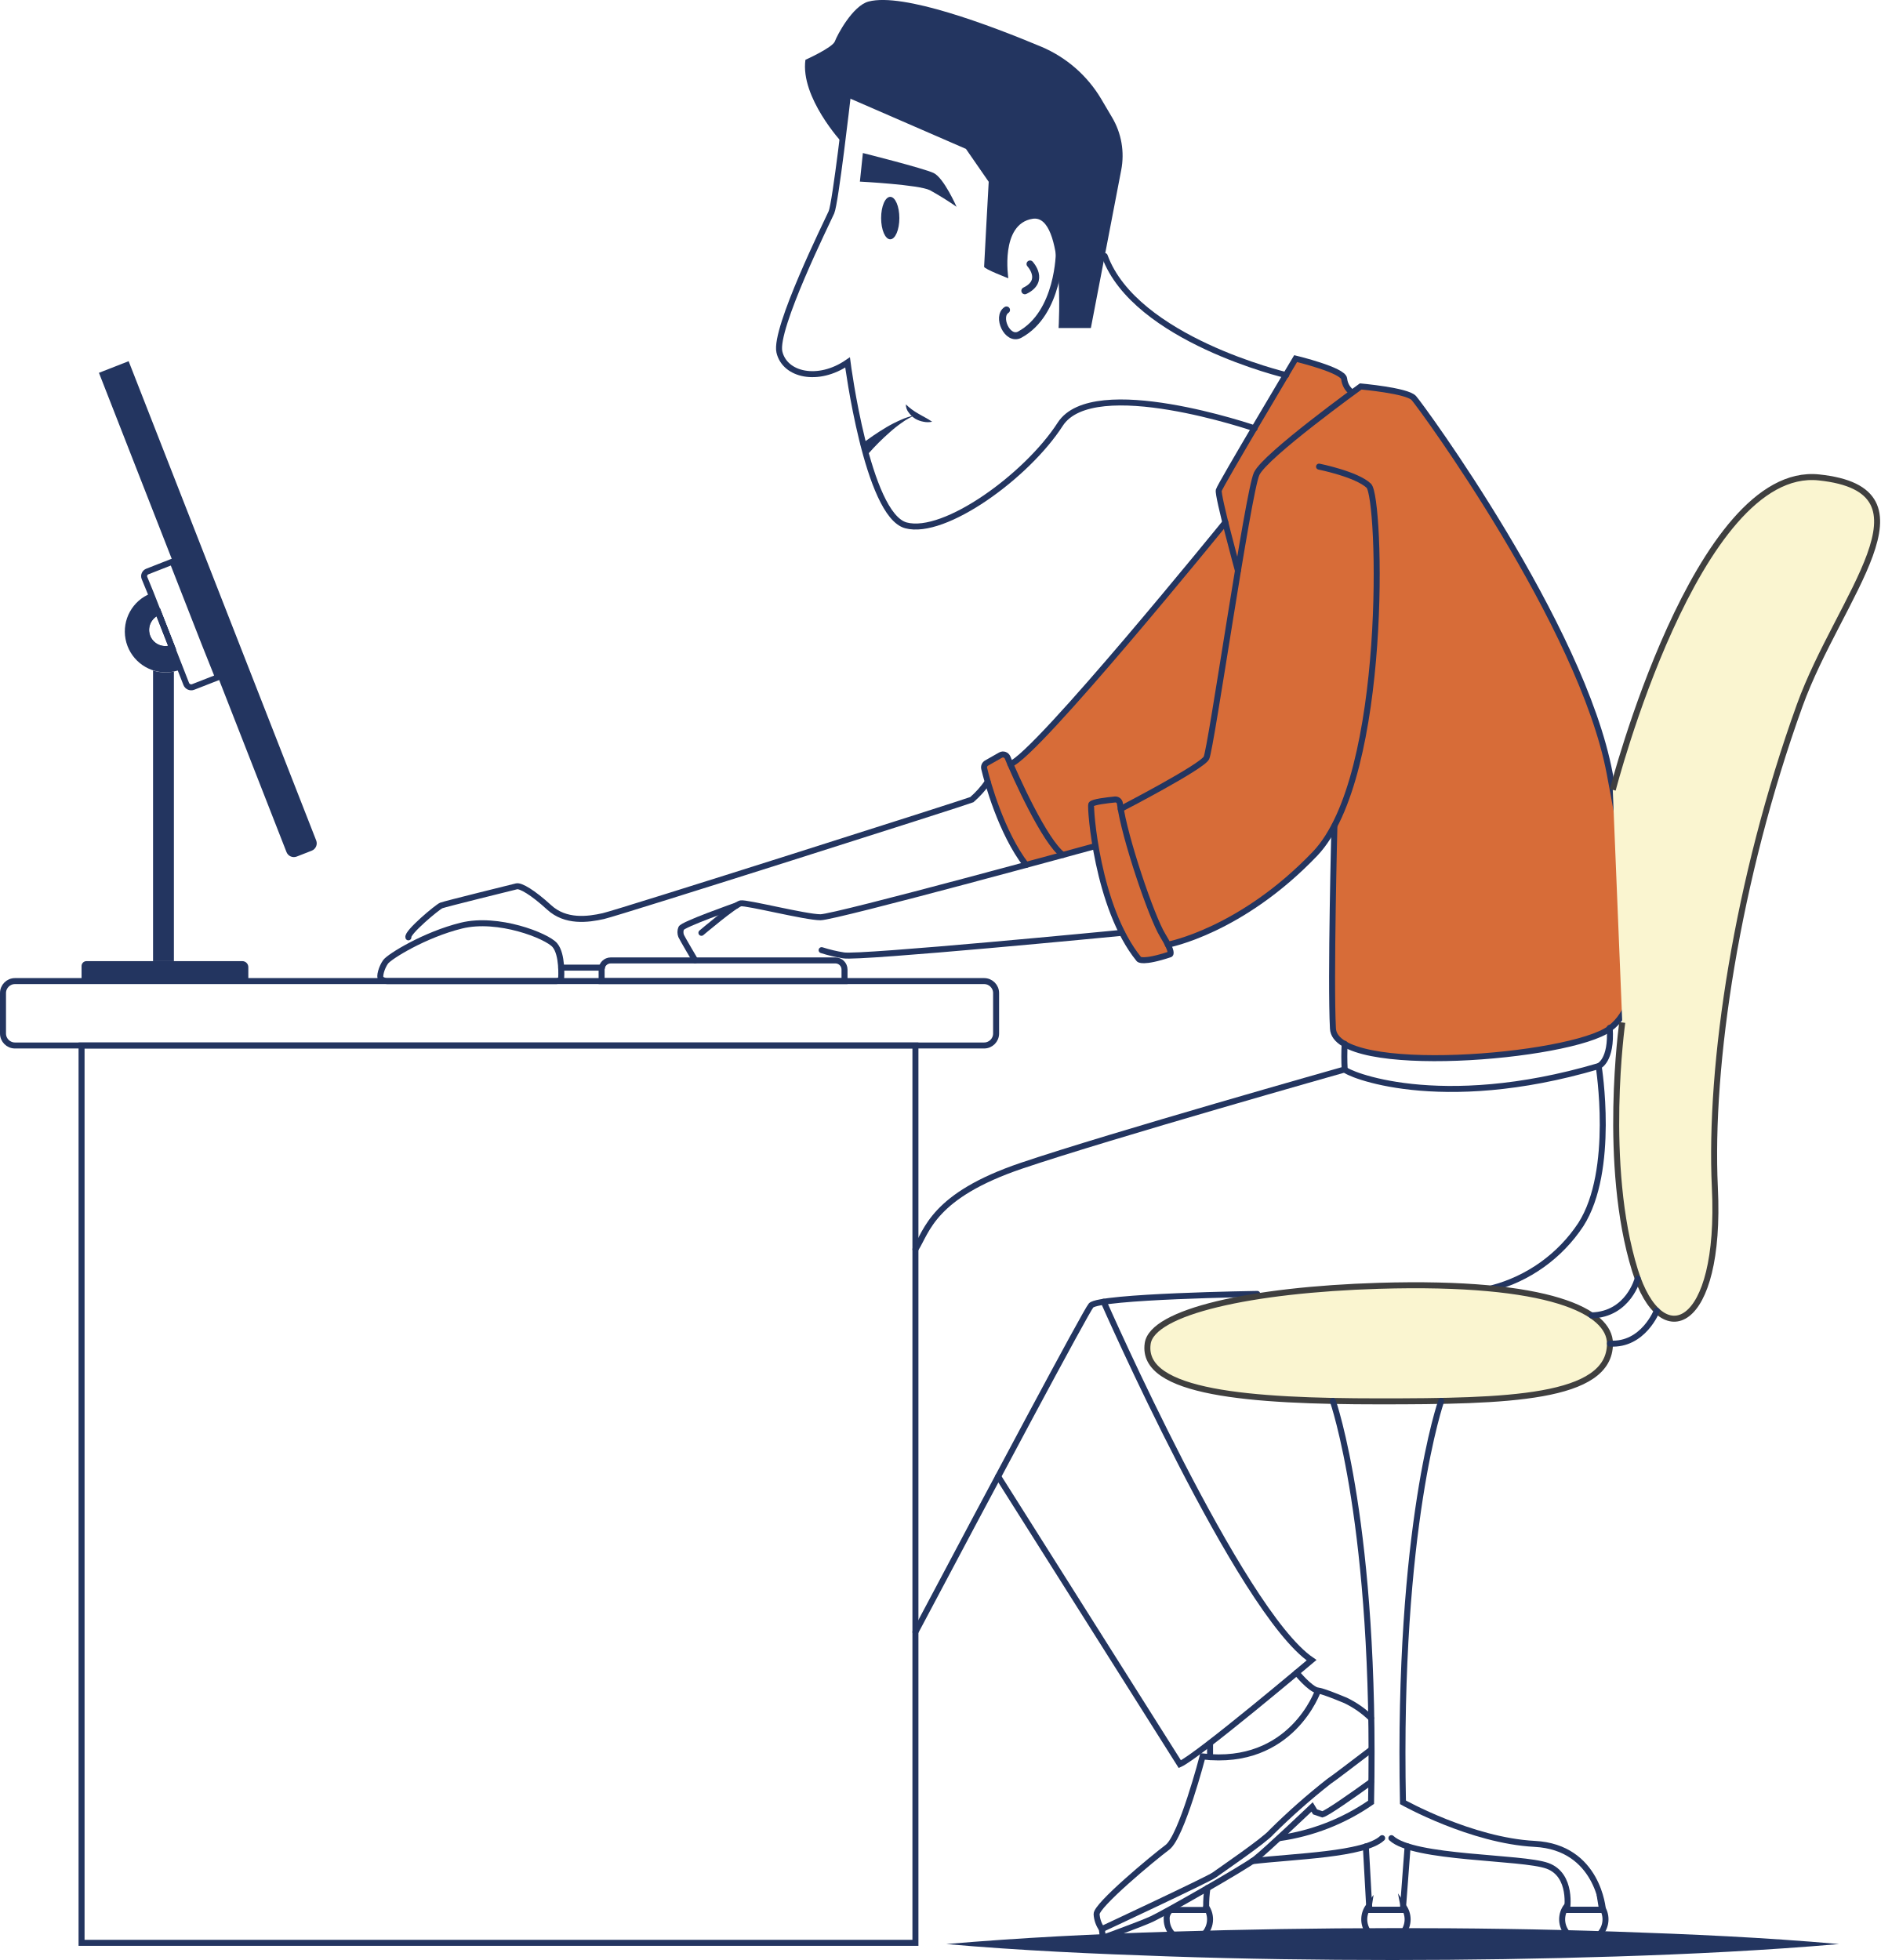
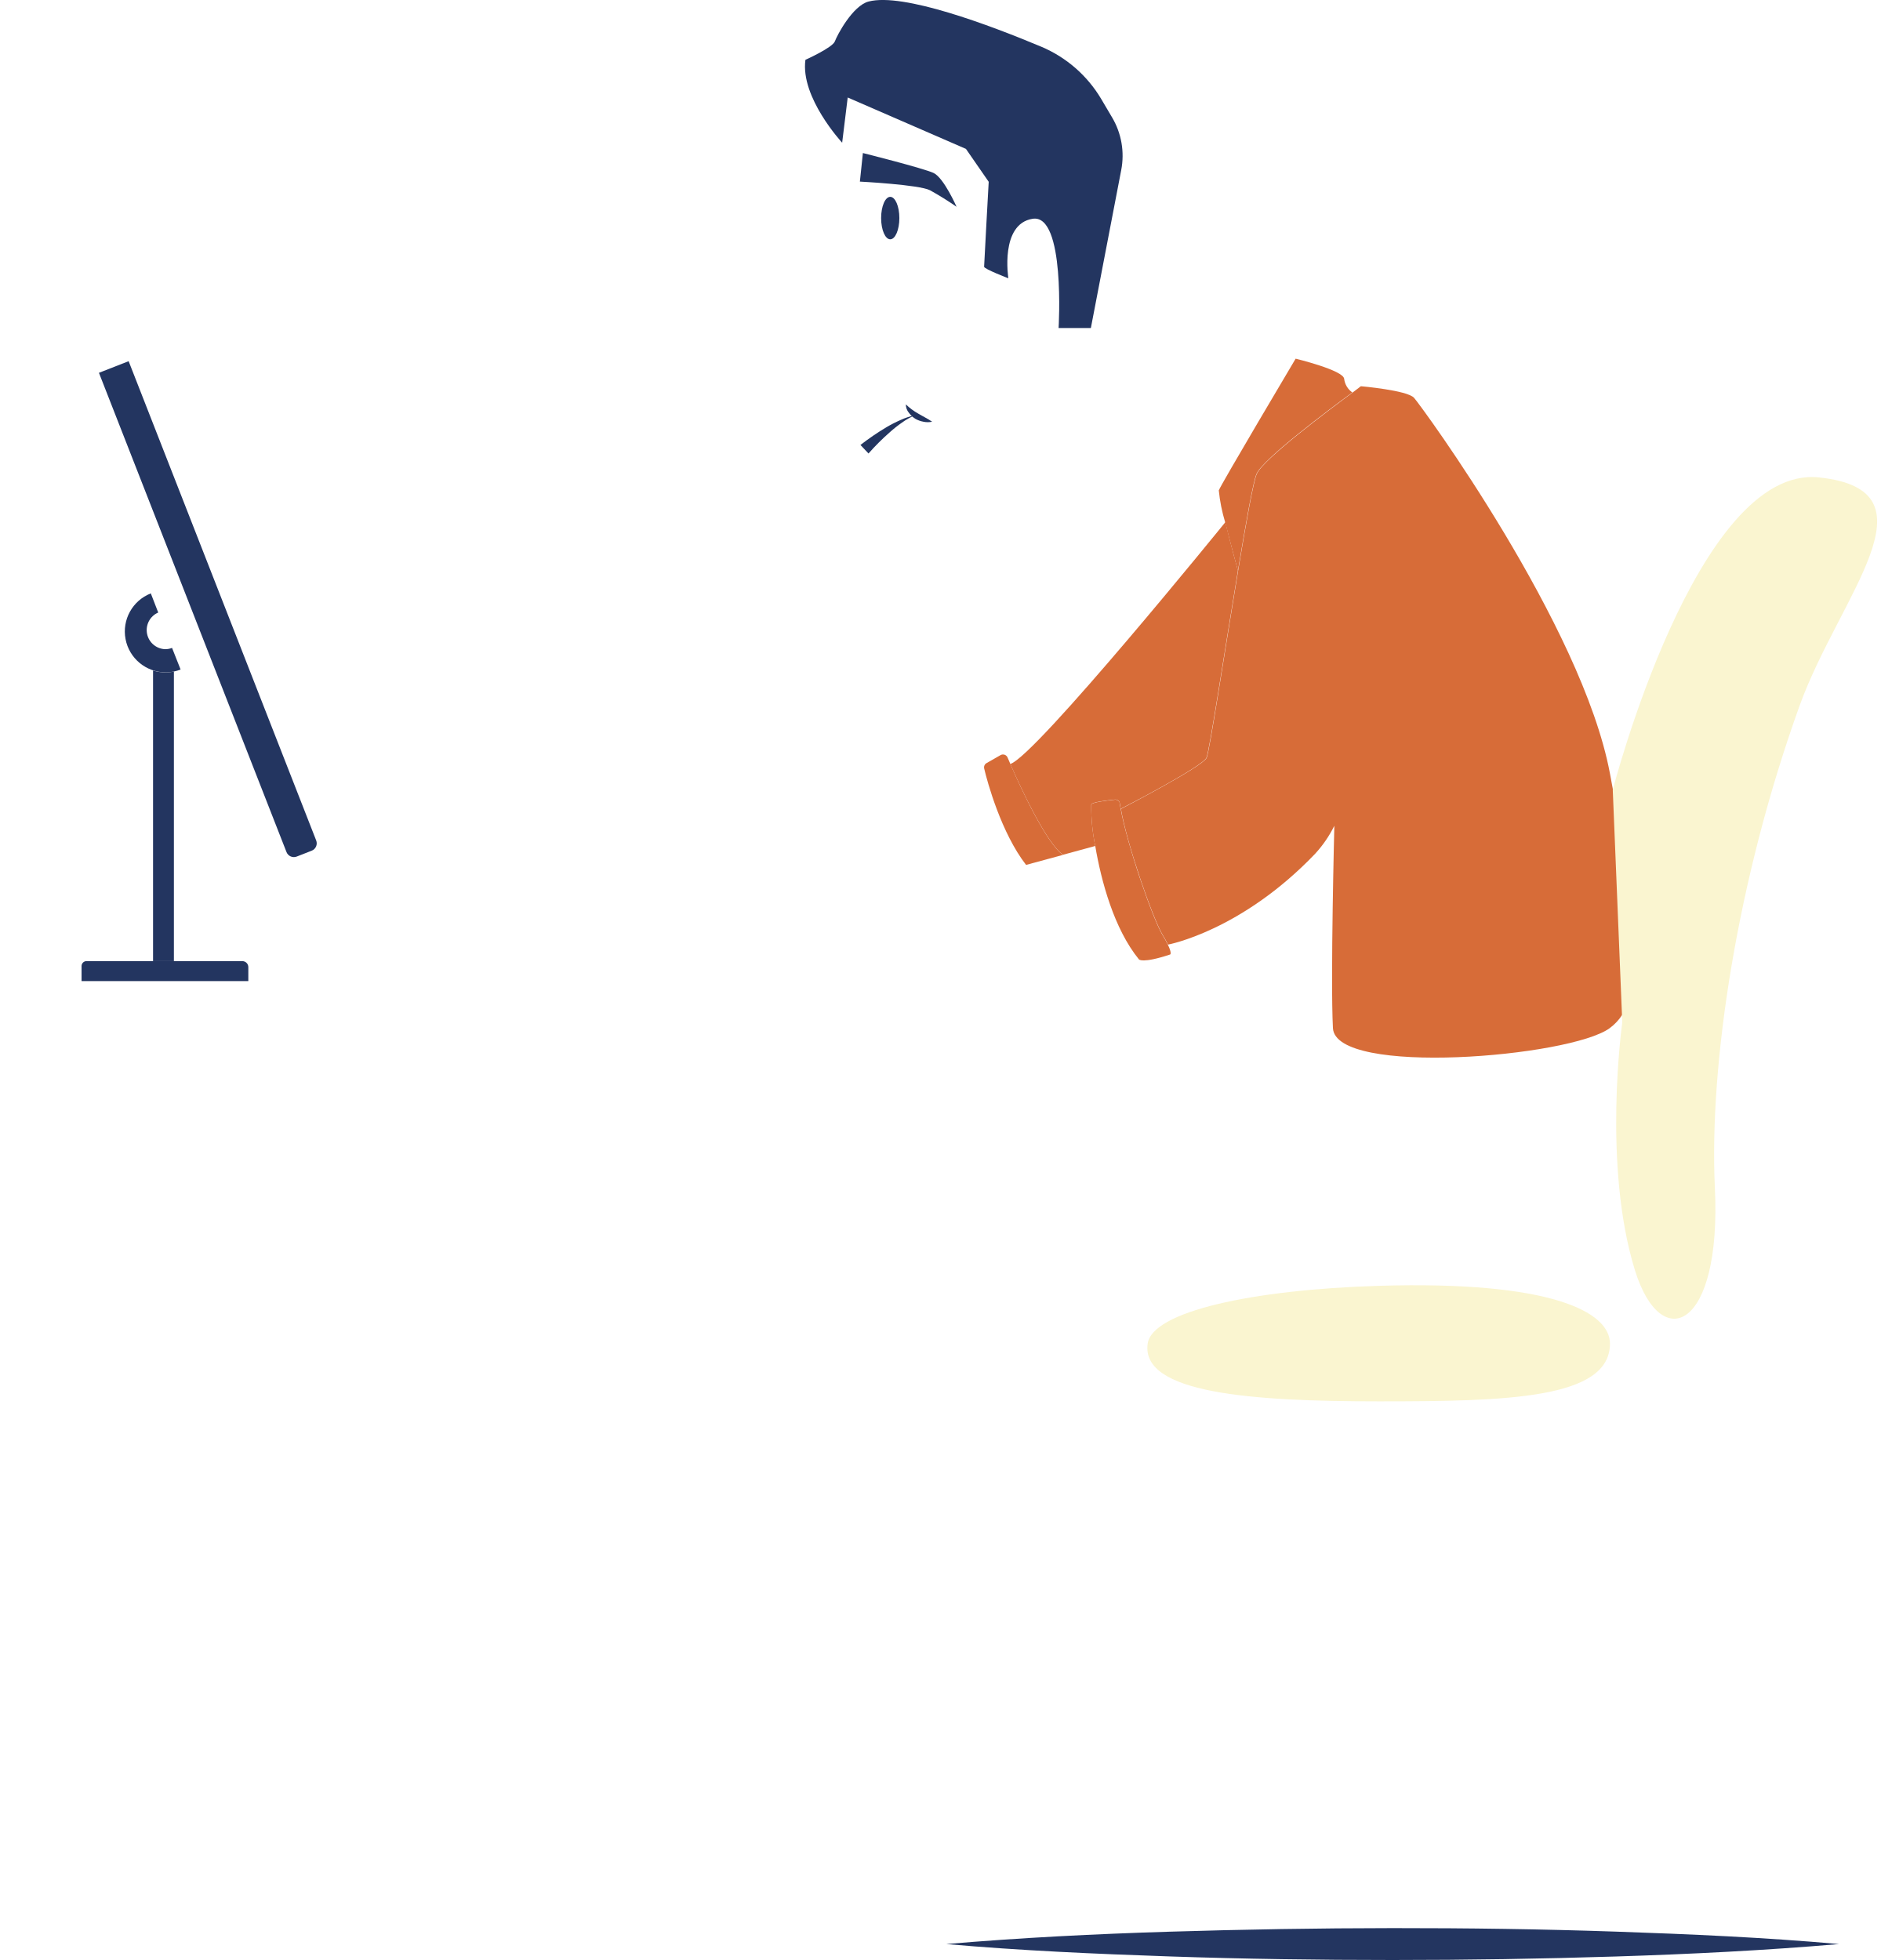
<svg xmlns="http://www.w3.org/2000/svg" viewBox="0 0 294.88 307.38">
-   <defs>
-     <style>.cls-1{fill:#d76c38;}.cls-2,.cls-4,.cls-6{fill:none;stroke:#233560;stroke-linecap:round;}.cls-2,.cls-4,.cls-5{stroke-miterlimit:10;}.cls-2,.cls-5,.cls-6{stroke-width:0.94px;}.cls-3{fill:#233560;}.cls-4{stroke-width:1.1px;}.cls-5{fill:#faf5d0;stroke:#3f3f3f;}.cls-6{stroke-linejoin:round;}</style>
-   </defs>
+   <style>.cls-1{fill:#d76c38;}.cls-2,.cls-4,.cls-6{fill:none;stroke:#233560;stroke-linecap:round;}.cls-2,.cls-4,.cls-5{stroke-miterlimit:10;}.cls-2,.cls-5,.cls-6{stroke-width:0.94px;}.cls-3{fill:#233560;stroke-width:1.1px;}.cls-4{stroke-width:1.1px;}.cls-5{fill:#faf5d0;stroke:#3f3f3f;}.cls-6{stroke-linejoin:round;}
+ 
+          .stroker 
+         {
+             stroke-dashoffset: 560;
+             stroke-dasharray: 560;
+             animation: dash1 3s ease forwards;
+             stroke-width: 1.1px;
+         }
+ 
+              @keyframes dash1 {
+             0% {
+               stroke-dashoffset: 550;
+               stroke-dasharray: 560;
+               stroke-opacity: 0.5;
+               stroke-width: 0.2px;
+               fill-opacity: 0;
+               fill: none;
+              
+ 
+             }
+            40%
+             {
+                 fill-opacity: 0.4;
+                 fill: none;
+             }
+             100%{
+               stroke-dashoffset: 0;   
+                fill-opacity: 1;                  
+             }
+          }
+       
+       
+       </style>
  <g id="Layer_2" data-name="Layer 2">
    <g id="Layer_1-2" data-name="Layer 1">
-       <path class="cls-1" d="M212.06,61.55c-3.68,2.7-13.89,10.35-15,12.72-.52,1.09-1.67,7.55-2.94,15.22,0,0-1.11-4.06-2-7.58a26.26,26.26,0,0,1-1-5c.27-.82,12.05-20.66,12.05-20.66s7.52,1.81,7.61,3.17A3.07,3.07,0,0,0,212.06,61.55Z" />
-       <path class="cls-1" d="M252.42,161.24c-6.17,4.54-43,7.61-43.4,0s.22-31.74.22-31.74a18.8,18.8,0,0,1-3,4.38c-11.6,12.14-23.08,14.26-23.08,14.26a15.77,15.77,0,0,0-.82-1.48c-1.56-2.6-5.59-14.17-6.57-19.8.33-.17,12.72-6.58,13.44-8,.45-.9,2.85-16.77,4.94-29.35,1.27-7.67,2.42-14.13,2.94-15.22,1.11-2.37,11.32-10,15-12.72l1.31-1s7.25.63,8.33,1.81,26.37,35.7,30.72,58.89S258.58,156.71,252.42,161.24Z" />
-       <path class="cls-1" d="M183.49,149.69c-4.37,1.45-4.89.77-4.89.77-3.93-4.82-5.93-12.36-6.85-17.77a30.42,30.42,0,0,1-.63-6.52c.21-.38,2.54-.64,3.73-.76a.71.71,0,0,1,.76.62c0,.26.08.54.13.83h0c1,5.63,5,17.2,6.57,19.8a15.77,15.77,0,0,1,.82,1.48C183.83,149.58,183.49,149.69,183.49,149.69Z" />
-       <path class="cls-1" d="M166.69,134.07l-5.79,1.57c-3.88-5-6.08-13-6.57-15.12a.77.77,0,0,1,.38-.85l2.19-1.25a.78.78,0,0,1,1.1.38l.43,1C160.07,123.62,164.13,132.31,166.69,134.07Z" />
-       <path class="cls-1" d="M194.12,89.49c-2.09,12.58-4.49,28.45-4.94,29.35-.72,1.44-13.11,7.85-13.44,8h0c-.05-.29-.1-.57-.13-.83a.71.71,0,0,0-.76-.62c-1.19.12-3.52.38-3.73.76a30.42,30.42,0,0,0,.63,6.52l-5.06,1.38c-2.56-1.76-6.62-10.45-8.26-14.24,4-1.25,33.72-37.92,33.72-37.92C193,85.43,194.12,89.49,194.12,89.49Z" />
-       <path class="cls-2" d="M132.91,15.29s-1.9,16.58-2.53,18-9,18.3-8.16,21.92,6.07,4.8,10.69,1.63c0,0,3.08,23.92,9.15,25.55s19-7.79,24.19-15.85,30.49.64,30.49.64" />
-       <path class="cls-2" d="M201.69,58.83S178,53.23,173.23,40.15" />
-       <path class="cls-3" d="M135.31,24l-.47,4.48s9.31.48,11,1.36A47.64,47.64,0,0,1,150,32.43s-2-4.55-3.6-5.3S135.31,24,135.31,24Z" />
-       <ellipse class="cls-3" cx="139.6" cy="34.2" rx="1.43" ry="3.33" />
-       <path class="cls-4" d="M166.12,39.49s0,9.62-6.23,13c-1.93,1-3.65-2.85-2.06-3.88" />
-       <path class="cls-4" d="M161.52,41.4s2.46,2.64-.81,4.2" />
-       <path class="cls-3" d="M134.93,69.78A40.87,40.87,0,0,1,139,67a20.53,20.53,0,0,1,2.19-1.12,10.17,10.17,0,0,1,2.32-.76,9.5,9.5,0,0,0-2.09,1.17,19,19,0,0,0-1.87,1.48,36.64,36.64,0,0,0-3.36,3.35Z" />
-       <path class="cls-3" d="M142.05,63.42A9.38,9.38,0,0,0,144,64.87c.33.21.69.38,1.05.59a10.83,10.83,0,0,1,1.12.68,3.28,3.28,0,0,1-1.36,0,4,4,0,0,1-1.29-.47,3.59,3.59,0,0,1-1-.94A2,2,0,0,1,142.05,63.42Z" />
-       <path class="cls-2" d="M194.12,89.49s-3.22-11.78-3-12.6,12.05-20.65,12.05-20.65,7.52,1.81,7.61,3.17a3.07,3.07,0,0,0,1.22,2.14" />
-       <path class="cls-2" d="M175.74,126.86s12.71-6.57,13.44-8,6.52-41.67,7.88-44.57,16.31-13.68,16.31-13.68,7.25.63,8.33,1.81,26.37,35.7,30.72,58.89,6.16,35.42,0,40-43,7.61-43.4,0,.23-31.74.23-31.74" />
-       <path class="cls-2" d="M206.84,73.18s5.89,1.18,7.8,3,3.17,45.57-8.43,57.71-23.08,14.26-23.08,14.26" />
-       <path class="cls-2" d="M175.61,126a.71.71,0,0,0-.76-.62c-1.2.12-3.52.38-3.73.76s.89,16.21,7.48,24.29c0,0,.52.68,4.89-.77,0,0,.55-.18-1.18-3S176.29,131.25,175.61,126Z" />
-       <path class="cls-2" d="M166.68,134.08c-2.82-2-7.5-12.4-8.68-15.28a.78.78,0,0,0-1.1-.38l-2.2,1.25a.78.78,0,0,0-.37.85c.49,2.1,2.69,10.08,6.57,15.12" />
-       <path class="cls-2" d="M171.75,132.69S131,143.85,128.66,143.85s-11.6-2.36-12.51-2.18-6.16,4.62-6.16,4.62" />
-       <path class="cls-2" d="M175.94,146.29s-41.21,4-43.66,3.54a23.12,23.12,0,0,1-3.44-.82" />
-       <path class="cls-2" d="M115.49,142s-8.54,3-8.68,3.59a1.68,1.68,0,0,0,0,1.19c.14.34,2.2,3.83,2.2,3.83" />
-       <path class="cls-2" d="M154.88,122.63a14.83,14.83,0,0,1-2.49,2.78c-.7.32-55.33,17.71-57.78,18.26s-5.91,1-8.49-1.36S81.63,138.84,81,139,69.81,141.76,69.2,142s-5.44,4.28-5.16,5" />
-       <path class="cls-2" d="M88,151.75h6.39" />
-       <path class="cls-2" d="M95.77,150.62H131a1.43,1.43,0,0,1,1.43,1.43v1.81a0,0,0,0,1,0,0H94.34a0,0,0,0,1,0,0v-1.81A1.43,1.43,0,0,1,95.77,150.62Z" />
-       <path class="cls-2" d="M88,153.36s.25-3.68-1-5.14-8.9-4.48-14.65-3.06S61.08,150,60.47,150.84s-1.06,2.34-.72,2.68a1.61,1.61,0,0,0,1,.34H87.17S87.89,153.9,88,153.36Z" />
-       <rect class="cls-2" x="0.47" y="153.86" width="155.73" height="10.1" rx="1.88" />
-       <path class="cls-3" d="M13.56,150.73H38a.94.94,0,0,1,.94.94v2.19a0,0,0,0,1,0,0H12.79a0,0,0,0,1,0,0V151.5A.77.77,0,0,1,13.56,150.73Z" />
-       <path class="cls-3" d="M30.27,54.74h5a0,0,0,0,1,0,0v80.71a1.24,1.24,0,0,1-1.24,1.24H31.51a1.24,1.24,0,0,1-1.24-1.24V54.74A0,0,0,0,1,30.27,54.74Z" transform="translate(-32.62 18.52) rotate(-21.37)" />
-       <path class="cls-2" d="M34.19,106.21l-3.89,1.52a.84.84,0,0,1-1.1-.48L28.32,105,23.65,93.07l-1-2.44a.78.78,0,0,1,.45-1l3.95-1.55,2.13,5.44,2.9,7.41Z" />
-       <path class="cls-3" d="M28.32,105a6.33,6.33,0,0,1-1.05.31,6,6,0,0,1-1.28.13,6.41,6.41,0,0,1-2.34-12.38l1.16,3a3,3,0,0,0,1.08,5.75,3,3,0,0,0,1.09-.2Z" />
-       <path class="cls-2" d="M27,101.59a3,3,0,0,1-1.09.2A3,3,0,0,1,24.81,96Z" />
-       <path class="cls-3" d="M27.27,105.32v45.41H24V105.15a6.38,6.38,0,0,0,2,.3A6,6,0,0,0,27.27,105.32Z" />
-       <path class="cls-2" d="M27,101.59a3,3,0,0,1-1.09.2A3,3,0,0,1,24.81,96Z" />
-       <rect class="cls-2" x="12.79" y="163.96" width="130.76" height="140.73" />
-       <path class="cls-2" d="M210.86,163.69a35.65,35.65,0,0,0,0,4c.15.61,14.65,6.93,39.83-.5,0,0,2.09-.81,1.73-6" />
-       <path class="cls-2" d="M250.69,167.22s2.64,16.35-2.8,24.83a24,24,0,0,1-14,10" />
-       <path class="cls-2" d="M143.55,195.92c1.84-2.9,2.72-8.4,16.65-13.11s50.66-15.09,50.66-15.09" />
-       <path class="cls-2" d="M197.15,202.92s-24.76.36-26.06,1.81c-.78.87-15.66,28.8-27.54,51.21" />
-       <path class="cls-2" d="M173.07,204.15s21.36,48.6,32.6,56.21c0,0-17.76,15-20.66,16.31l-28.49-45.12" />
-       <path class="cls-5" d="M252.46,210.71c0,8.7-16.23,9.06-36.25,9.06s-37.36-1.27-36.24-9.06c.71-5,16.23-8.45,36.24-9.06C243.17,200.84,252.46,205.71,252.46,210.71Z" />
-       <path class="cls-5" d="M252.9,123.87s13.15-51,32.31-49,3.23,18.54-3,35.76C272.35,138,268,167,268.91,186.25c1.08,22.29-8.43,26.18-12.52,13-5.15-16.56-2-38.9-2-38.9" />
-       <path class="cls-2" d="M256.81,200.5s-1.42,5.63-7.23,5.79" />
-       <path class="cls-2" d="M259.81,205.55s-2.12,5.48-7.35,5.16" />
-       <path class="cls-2" d="M226,219.7s-6.89,19.46-6,62.95c0,0,10.69,6,20.66,6.52s10.69,10.33,10.69,10.33h-5.62s.91-5.44-3.08-6.89-21-1.08-24.46-4.34" />
-       <path class="cls-2" d="M196.38,291.88c6.49-.77,17.59-1,20.36-3.61" />
-       <path class="cls-2" d="M189.14,299a18.68,18.68,0,0,1,.2-2.91" />
-       <path class="cls-2" d="M209,219.7s6.88,19.46,6,62.95a33.54,33.54,0,0,1-14.39,5.62" />
-       <polyline class="cls-2" points="214.18 289.57 214.73 299.5 219.98 299.5 220.73 289.57" />
-       <path class="cls-6" d="M189.75,301a3.4,3.4,0,1,1-6.8,0,1.69,1.69,0,0,1,.62-1.47h5.63a3.2,3.2,0,0,1-.06-.47A3.41,3.41,0,0,1,189.75,301Z" />
-       <path class="cls-2" d="M220.73,301a3.4,3.4,0,1,1-6.1-2.06c-.06.37-.08.59-.08.59h5.63s0-.17-.06-.47A3.41,3.41,0,0,1,220.73,301Z" />
-       <path class="cls-2" d="M251.76,301a3.4,3.4,0,1,1-6.1-2.06c0,.37-.07.59-.07.59h5.62s0-.17-.05-.47A3.4,3.4,0,0,1,251.76,301Z" />
-       <path class="cls-2" d="M215,269.46a15.19,15.19,0,0,0-4-2.79c-4.21-1.75-4.33-1.52-4.33-1.52s-4.11,11.93-18.09,10.31c0,0-3.28,12.58-5.52,14.25s-11.17,9.1-11.1,10.48a4.42,4.42,0,0,0,.83,2.34s16.66-7.78,17.6-8.47,7.91-5.43,9-6.74a104.09,104.09,0,0,1,9-7.95c.59-.37,4.25-3.18,6.65-5" />
-       <path class="cls-2" d="M172.78,302.53l.17,1.37s5.82-2.1,7.67-2.95,14.48-8.05,16.22-9.4,8.91-8.17,8.91-8.17l.47.77,1.15.39c.73-.19,4.57-2.87,7.61-5.07" />
-       <path class="cls-2" d="M203.33,262.32s2,2.5,3.33,2.83" />
-       <line class="cls-2" x1="189.75" y1="273.37" x2="189.75" y2="275.57" />
-       <path class="cls-2" d="M192.15,81.92s-29.75,36.66-33.72,37.91" />
-       <path class="cls-3" d="M132.06,22.38s-6.58-7.09-5.76-13c0,0,4.26-1.91,4.62-2.9S133.72.89,136.2.24c5.42-1.42,19.05,3.72,27.07,7.08a19.93,19.93,0,0,1,9.41,8.2l1.7,2.88a11.79,11.79,0,0,1,1.44,8.27l-4.76,24.77H166s1.09-17.94-4.07-17.13-3.81,9.33-3.81,9.33-3.8-1.45-3.8-1.81.72-13.32.72-13.32l-3.57-5.16-18.54-8.06Z" />
-       <path class="cls-3" d="M148.39,304.88c11.66-1,23.32-1.58,35-1.94s23.32-.55,35-.56,23.32.15,35,.55,23.32.91,35,1.95c-11.66,1-23.32,1.58-35,1.95s-23.32.55-35,.55-23.32-.16-35-.56S160.05,305.91,148.39,304.88Z" />
+       <path class="cls-1 stroker" d="M212.06,61.55c-3.68,2.7-13.89,10.35-15,12.72-.52,1.09-1.67,7.55-2.94,15.22,0,0-1.11-4.06-2-7.58a26.26,26.26,0,0,1-1-5c.27-.82,12.05-20.66,12.05-20.66s7.52,1.81,7.61,3.17A3.07,3.07,0,0,0,212.06,61.55Z" />
+       <path class="cls-1 stroker" d="M252.42,161.24c-6.17,4.54-43,7.61-43.4,0s.22-31.74.22-31.74a18.8,18.8,0,0,1-3,4.38c-11.6,12.14-23.08,14.26-23.08,14.26a15.77,15.77,0,0,0-.82-1.48c-1.56-2.6-5.59-14.17-6.57-19.8.33-.17,12.72-6.58,13.44-8,.45-.9,2.85-16.77,4.94-29.35,1.27-7.67,2.42-14.13,2.94-15.22,1.11-2.37,11.32-10,15-12.72l1.31-1s7.25.63,8.33,1.81,26.37,35.7,30.72,58.89S258.58,156.71,252.42,161.24Z" />
+       <path class="cls-1 stroker" d="M183.49,149.69c-4.37,1.45-4.89.77-4.89.77-3.93-4.82-5.93-12.36-6.85-17.77a30.42,30.42,0,0,1-.63-6.52c.21-.38,2.54-.64,3.73-.76a.71.71,0,0,1,.76.62c0,.26.08.54.13.83h0c1,5.63,5,17.2,6.57,19.8a15.77,15.77,0,0,1,.82,1.48C183.83,149.58,183.49,149.69,183.49,149.69Z" />
+       <path class="cls-1 stroker" d="M166.69,134.07l-5.79,1.57c-3.88-5-6.08-13-6.57-15.12a.77.77,0,0,1,.38-.85l2.19-1.25a.78.78,0,0,1,1.1.38l.43,1C160.07,123.62,164.13,132.31,166.69,134.07Z" />
+       <path class="cls-1 stroker" d="M194.12,89.49c-2.09,12.58-4.49,28.45-4.94,29.35-.72,1.44-13.11,7.85-13.44,8h0c-.05-.29-.1-.57-.13-.83a.71.71,0,0,0-.76-.62c-1.19.12-3.52.38-3.73.76a30.42,30.42,0,0,0,.63,6.52l-5.06,1.38c-2.56-1.76-6.62-10.45-8.26-14.24,4-1.25,33.72-37.92,33.72-37.92C193,85.43,194.12,89.49,194.12,89.49Z" />
+       <path class="cls-2 stroker" d="M132.91,15.29s-1.9,16.58-2.53,18-9,18.3-8.16,21.92,6.07,4.8,10.69,1.63c0,0,3.08,23.92,9.15,25.55s19-7.79,24.19-15.85,30.49.64,30.49.64" />
+       <path class="cls-2 stroker" d="M201.69,58.83S178,53.23,173.23,40.15" />
+       <path class="cls-3 stroker" d="M135.31,24l-.47,4.48s9.31.48,11,1.36A47.64,47.64,0,0,1,150,32.43s-2-4.55-3.6-5.3S135.31,24,135.31,24Z" />
+       <ellipse class="cls-3 stroker" cx="139.6" cy="34.2" rx="1.43" ry="3.33" />
+       <path class="cls-4 stroker" d="M166.12,39.49s0,9.62-6.23,13c-1.93,1-3.65-2.85-2.06-3.88" />
+       <path class="cls-4 stroker" d="M161.52,41.4s2.46,2.64-.81,4.2" />
+       <path class="cls-3 stroker" d="M134.93,69.78A40.87,40.87,0,0,1,139,67a20.53,20.53,0,0,1,2.19-1.12,10.17,10.17,0,0,1,2.32-.76,9.5,9.5,0,0,0-2.09,1.17,19,19,0,0,0-1.87,1.48,36.64,36.64,0,0,0-3.36,3.35Z" />
+       <path class="cls-3 stroker" d="M142.05,63.42A9.38,9.38,0,0,0,144,64.87c.33.21.69.38,1.05.59a10.83,10.83,0,0,1,1.12.68,3.28,3.28,0,0,1-1.36,0,4,4,0,0,1-1.29-.47,3.59,3.59,0,0,1-1-.94A2,2,0,0,1,142.05,63.42Z" />
+       <path class="cls-2 stroker" d="M194.12,89.49s-3.22-11.78-3-12.6,12.05-20.65,12.05-20.65,7.52,1.81,7.61,3.17a3.07,3.07,0,0,0,1.22,2.14" />
+       <path class="cls-2 stroker" d="M175.74,126.86s12.71-6.57,13.44-8,6.52-41.67,7.88-44.57,16.31-13.68,16.31-13.68,7.25.63,8.33,1.81,26.37,35.7,30.72,58.89,6.16,35.42,0,40-43,7.61-43.4,0,.23-31.74.23-31.74" />
+       <path class="cls-2 stroker" d="M206.84,73.18s5.89,1.18,7.8,3,3.17,45.57-8.43,57.71-23.08,14.26-23.08,14.26" />
+       <path class="cls-2 stroker" d="M175.61,126a.71.71,0,0,0-.76-.62c-1.2.12-3.52.38-3.73.76s.89,16.21,7.48,24.29c0,0,.52.68,4.89-.77,0,0,.55-.18-1.18-3S176.29,131.25,175.61,126Z" />
+       <path class="cls-2 stroker" d="M166.68,134.08c-2.82-2-7.5-12.4-8.68-15.28a.78.78,0,0,0-1.1-.38l-2.2,1.25a.78.78,0,0,0-.37.85c.49,2.1,2.69,10.08,6.57,15.12" />
+       <path class="cls-2 stroker" d="M171.75,132.69S131,143.85,128.66,143.85s-11.6-2.36-12.51-2.18-6.16,4.62-6.16,4.62" />
+       <path class="cls-2 stroker" d="M175.94,146.29s-41.21,4-43.66,3.54a23.12,23.12,0,0,1-3.44-.82" />
+       <path class="cls-2 stroker" d="M115.49,142s-8.54,3-8.68,3.59a1.68,1.68,0,0,0,0,1.19c.14.34,2.2,3.83,2.2,3.83" />
+       <path class="cls-2 stroker" d="M154.88,122.63a14.83,14.83,0,0,1-2.49,2.78c-.7.32-55.33,17.71-57.78,18.26s-5.91,1-8.49-1.36S81.63,138.84,81,139,69.81,141.76,69.2,142s-5.44,4.28-5.16,5" />
+       <path class="cls-2 stroker" d="M88,151.75h6.39" />
+       <path class="cls-2 stroker" d="M95.77,150.62H131a1.43,1.43,0,0,1,1.43,1.43v1.81a0,0,0,0,1,0,0H94.34a0,0,0,0,1,0,0v-1.81A1.43,1.43,0,0,1,95.77,150.62Z" />
+       <path class="cls-2 stroker" d="M88,153.36s.25-3.68-1-5.14-8.9-4.48-14.65-3.06S61.08,150,60.47,150.84s-1.06,2.34-.72,2.68a1.61,1.61,0,0,0,1,.34H87.17S87.89,153.9,88,153.36Z" />
+       <rect class="cls-2 stroker" x="0.47" y="153.86" width="155.73" height="10.1" rx="1.88" />
+       <path class="cls-3 stroker" d="M13.56,150.73H38a.94.94,0,0,1,.94.94v2.19a0,0,0,0,1,0,0H12.79a0,0,0,0,1,0,0V151.5A.77.77,0,0,1,13.56,150.73Z" />
+       <path class="cls-3 stroker" d="M30.27,54.74h5a0,0,0,0,1,0,0v80.71a1.24,1.24,0,0,1-1.24,1.24H31.51a1.24,1.24,0,0,1-1.24-1.24V54.74A0,0,0,0,1,30.27,54.74Z" transform="translate(-32.62 18.52) rotate(-21.37)" />
+       <path class="cls-2 stroker" d="M34.19,106.21l-3.89,1.52a.84.84,0,0,1-1.1-.48L28.32,105,23.65,93.07l-1-2.44a.78.78,0,0,1,.45-1l3.95-1.55,2.13,5.44,2.9,7.41Z" />
+       <path class="cls-3 stroker" d="M28.32,105a6.33,6.33,0,0,1-1.05.31,6,6,0,0,1-1.28.13,6.41,6.41,0,0,1-2.34-12.38l1.16,3a3,3,0,0,0,1.08,5.75,3,3,0,0,0,1.09-.2Z" />
+       <path class="cls-2 stroker" d="M27,101.59a3,3,0,0,1-1.09.2A3,3,0,0,1,24.81,96Z" />
+       <path class="cls-3 stroker" d="M27.27,105.32v45.41H24V105.15a6.38,6.38,0,0,0,2,.3A6,6,0,0,0,27.27,105.32Z" />
+       <path class="cls-2 stroker" d="M27,101.59a3,3,0,0,1-1.09.2A3,3,0,0,1,24.81,96Z" />
+       <rect class="cls-2 stroker" x="12.79" y="163.96" width="130.76" height="140.73" />
+       <path class="cls-2 stroker" d="M210.86,163.69a35.65,35.65,0,0,0,0,4c.15.61,14.65,6.93,39.83-.5,0,0,2.09-.81,1.73-6" />
+       <path class="cls-2 stroker" d="M250.69,167.22s2.64,16.35-2.8,24.83a24,24,0,0,1-14,10" />
+       <path class="cls-2 stroker" d="M143.55,195.92c1.84-2.9,2.72-8.4,16.65-13.11s50.66-15.09,50.66-15.09" />
+       <path class="cls-2 stroker" d="M197.15,202.92s-24.76.36-26.06,1.81c-.78.87-15.66,28.8-27.54,51.21" />
+       <path class="cls-2 stroker" d="M173.07,204.15s21.36,48.6,32.6,56.21c0,0-17.76,15-20.66,16.31l-28.49-45.12" />
+       <path class="cls-5 stroker" d="M252.46,210.71c0,8.7-16.23,9.06-36.25,9.06s-37.36-1.27-36.24-9.06c.71-5,16.23-8.45,36.24-9.06C243.17,200.84,252.46,205.71,252.46,210.71Z" />
+       <path class="cls-5 stroker" d="M252.9,123.87s13.15-51,32.31-49,3.23,18.54-3,35.76C272.35,138,268,167,268.91,186.25c1.08,22.29-8.43,26.18-12.52,13-5.15-16.56-2-38.9-2-38.9" />
+       <path class="cls-2 stroker" d="M256.81,200.5s-1.42,5.63-7.23,5.79" />
+       <path class="cls-2 stroker" d="M259.81,205.55s-2.12,5.48-7.35,5.16" />
+       <path class="cls-2 stroker" d="M226,219.7s-6.89,19.46-6,62.95c0,0,10.69,6,20.66,6.52s10.69,10.33,10.69,10.33h-5.62s.91-5.44-3.08-6.89-21-1.08-24.46-4.34" />
+       <path class="cls-2 stroker" d="M196.38,291.88c6.49-.77,17.59-1,20.36-3.61" />
+       <path class="cls-2 stroker" d="M189.14,299a18.68,18.68,0,0,1,.2-2.91" />
+       <path class="cls-2 stroker" d="M209,219.7s6.88,19.46,6,62.95a33.54,33.54,0,0,1-14.39,5.62" />
+       <polyline class="cls-2 stroker" points="214.18 289.57 214.73 299.5 219.98 299.5 220.73 289.57" />
+       <path class="cls-6 stroker" d="M189.75,301a3.4,3.4,0,1,1-6.8,0,1.69,1.69,0,0,1,.62-1.47h5.63a3.2,3.2,0,0,1-.06-.47A3.41,3.41,0,0,1,189.75,301Z" />
+       <path class="cls-2 stroker" d="M220.73,301a3.4,3.4,0,1,1-6.1-2.06c-.06.37-.08.59-.08.59h5.63s0-.17-.06-.47A3.41,3.41,0,0,1,220.73,301Z" />
+       <path class="cls-2 stroker" d="M251.76,301a3.4,3.4,0,1,1-6.1-2.06c0,.37-.07.59-.07.59h5.62s0-.17-.05-.47A3.4,3.4,0,0,1,251.76,301Z" />
+       <path class="cls-2 stroker" d="M215,269.46a15.19,15.19,0,0,0-4-2.79c-4.21-1.75-4.33-1.52-4.33-1.52s-4.11,11.93-18.09,10.31c0,0-3.28,12.58-5.52,14.25s-11.17,9.1-11.1,10.48a4.42,4.42,0,0,0,.83,2.34s16.66-7.78,17.6-8.47,7.91-5.43,9-6.74a104.09,104.09,0,0,1,9-7.95c.59-.37,4.25-3.18,6.65-5" />
+       <path class="cls-2 stroker" d="M172.78,302.53l.17,1.37s5.82-2.1,7.67-2.95,14.48-8.05,16.22-9.4,8.91-8.17,8.91-8.17l.47.77,1.15.39c.73-.19,4.57-2.87,7.61-5.07" />
+       <path class="cls-2 stroker" d="M203.33,262.32s2,2.5,3.33,2.83" />
+       <line class="cls-2 stroker" x1="189.75" y1="273.37" x2="189.75" y2="275.57" />
+       <path class="cls-2 stroker" d="M192.15,81.92s-29.75,36.66-33.72,37.91" />
+       <path class="cls-3 stroker" d="M132.06,22.38s-6.58-7.09-5.76-13c0,0,4.26-1.91,4.62-2.9S133.72.89,136.2.24c5.42-1.42,19.05,3.72,27.07,7.08a19.93,19.93,0,0,1,9.41,8.2l1.7,2.88a11.79,11.79,0,0,1,1.44,8.27l-4.76,24.77H166s1.09-17.94-4.07-17.13-3.81,9.33-3.81,9.33-3.8-1.45-3.8-1.81.72-13.32.72-13.32l-3.57-5.16-18.54-8.06Z" />
+       <path class="cls-3 stroker" d="M148.39,304.88c11.66-1,23.32-1.58,35-1.94s23.32-.55,35-.56,23.32.15,35,.55,23.32.91,35,1.95c-11.66,1-23.32,1.58-35,1.95s-23.32.55-35,.55-23.32-.16-35-.56S160.05,305.91,148.39,304.88Z" />
    </g>
  </g>
</svg>
